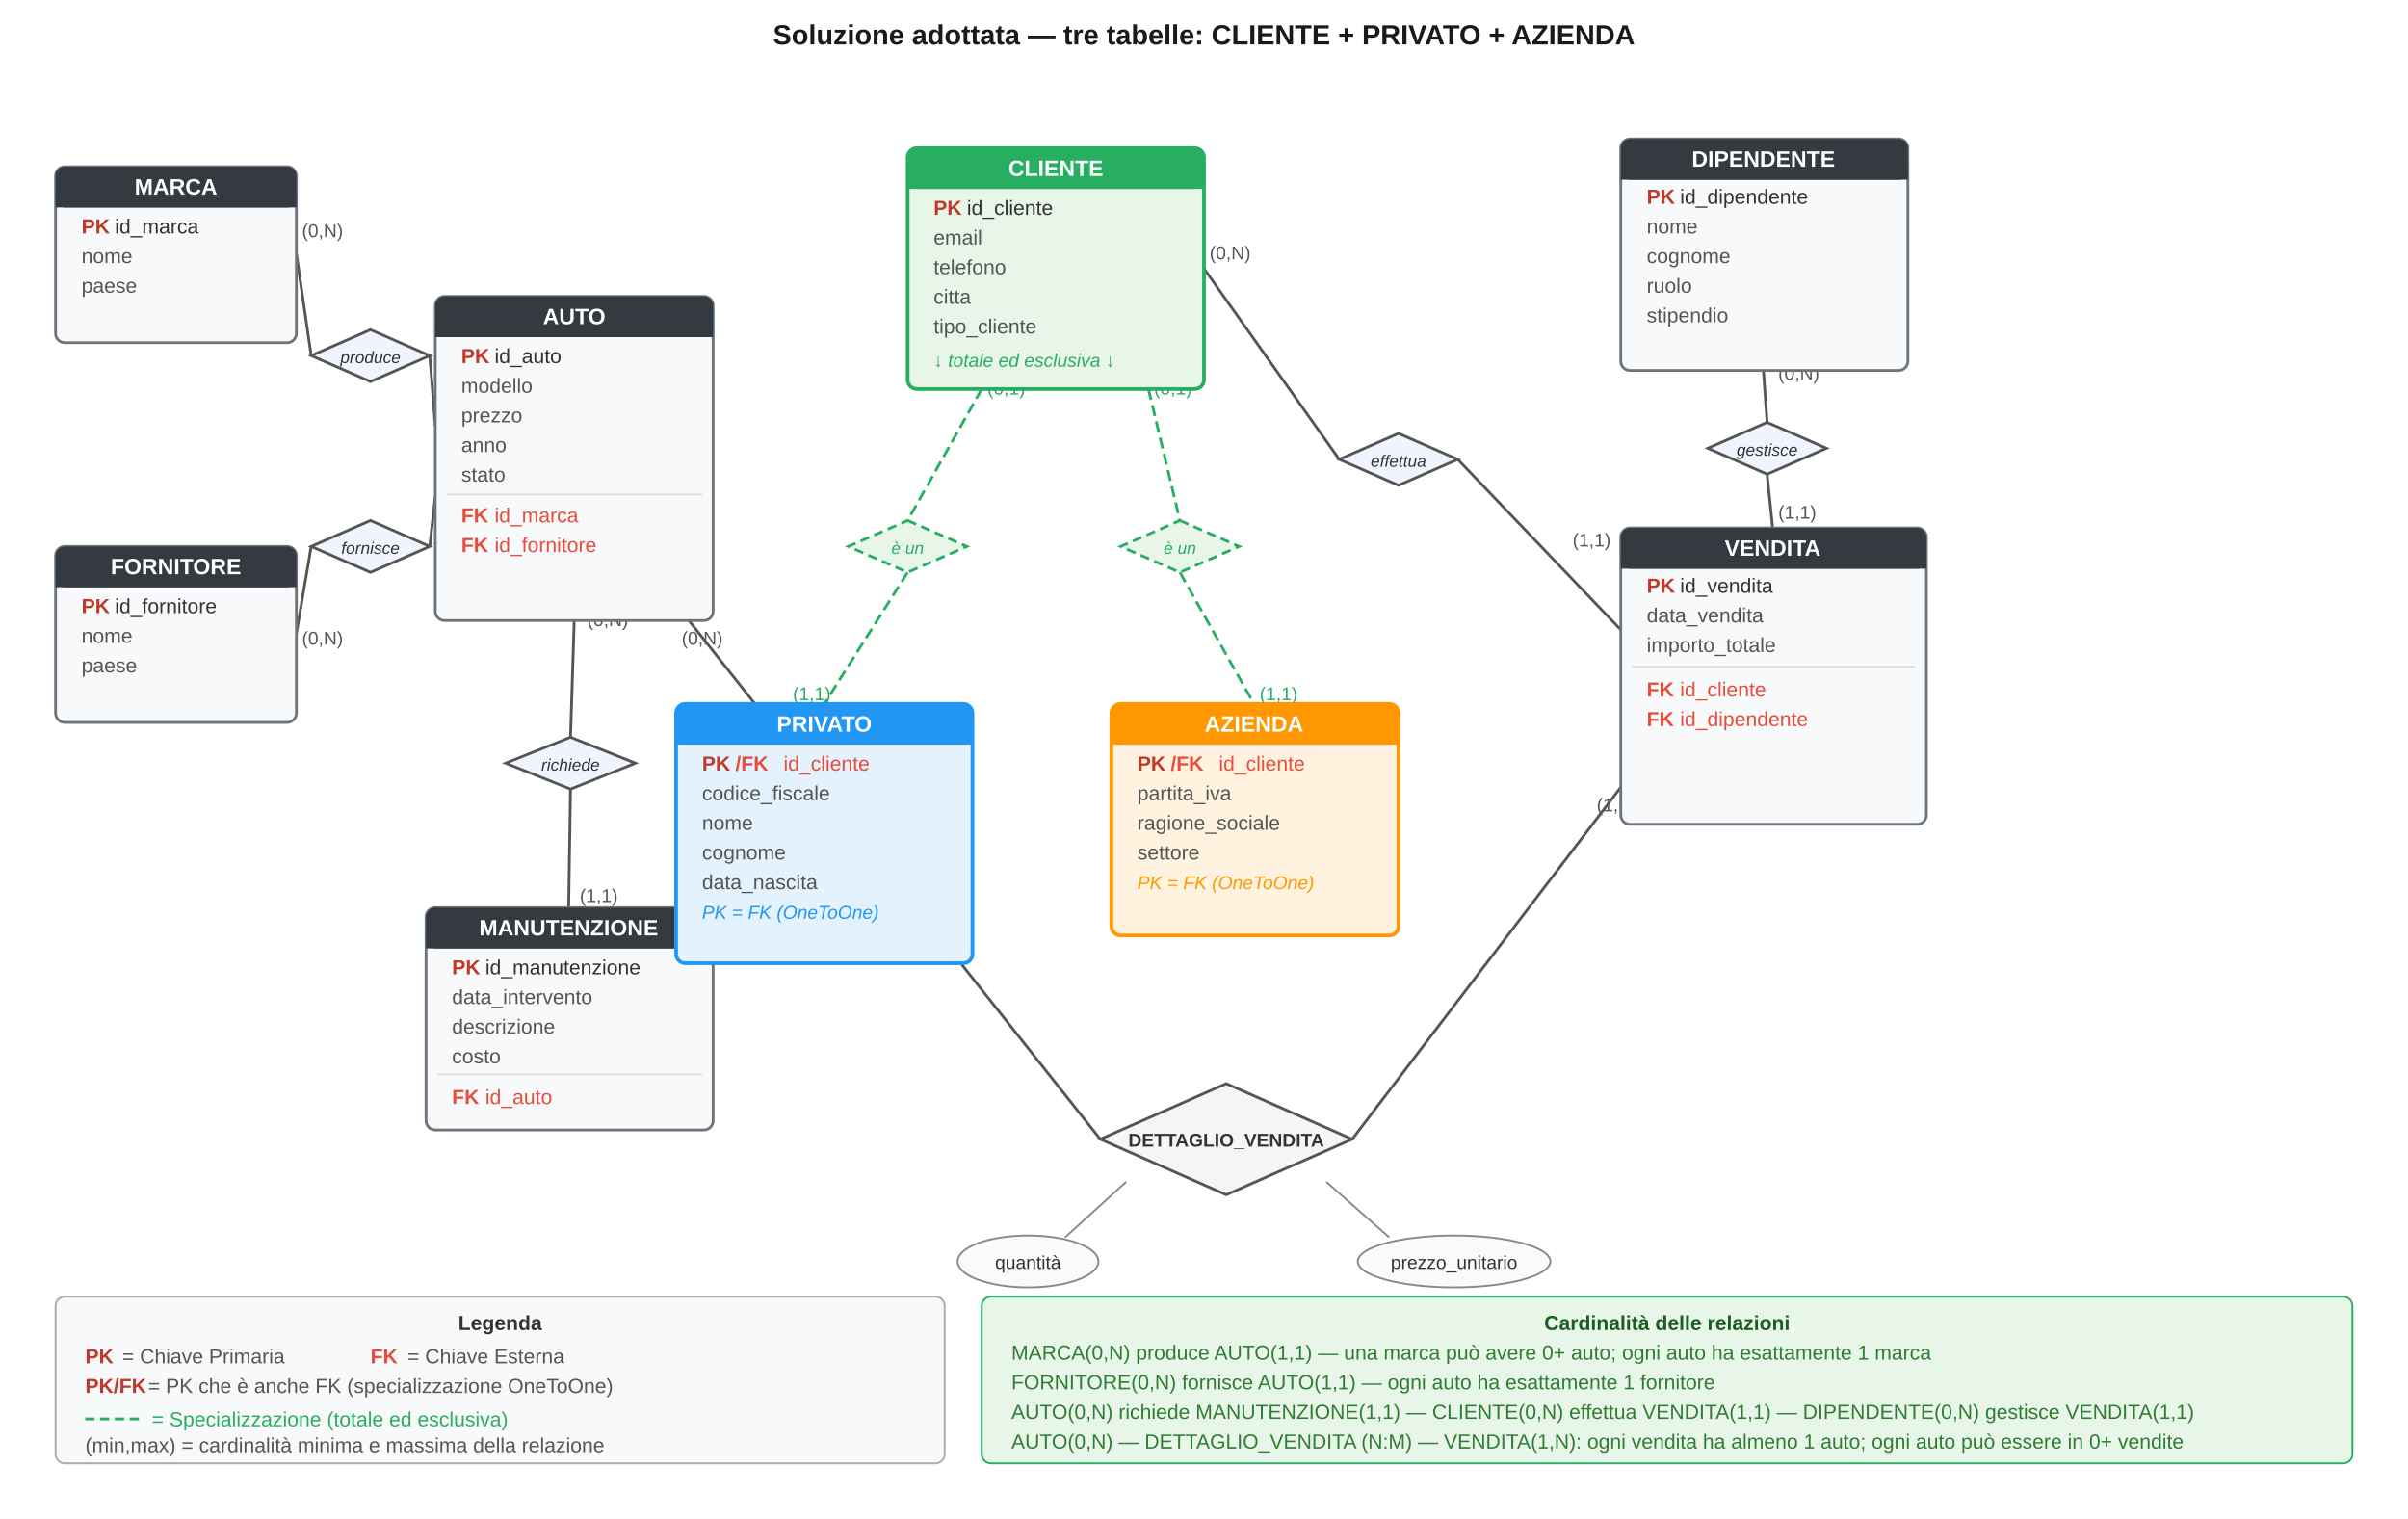
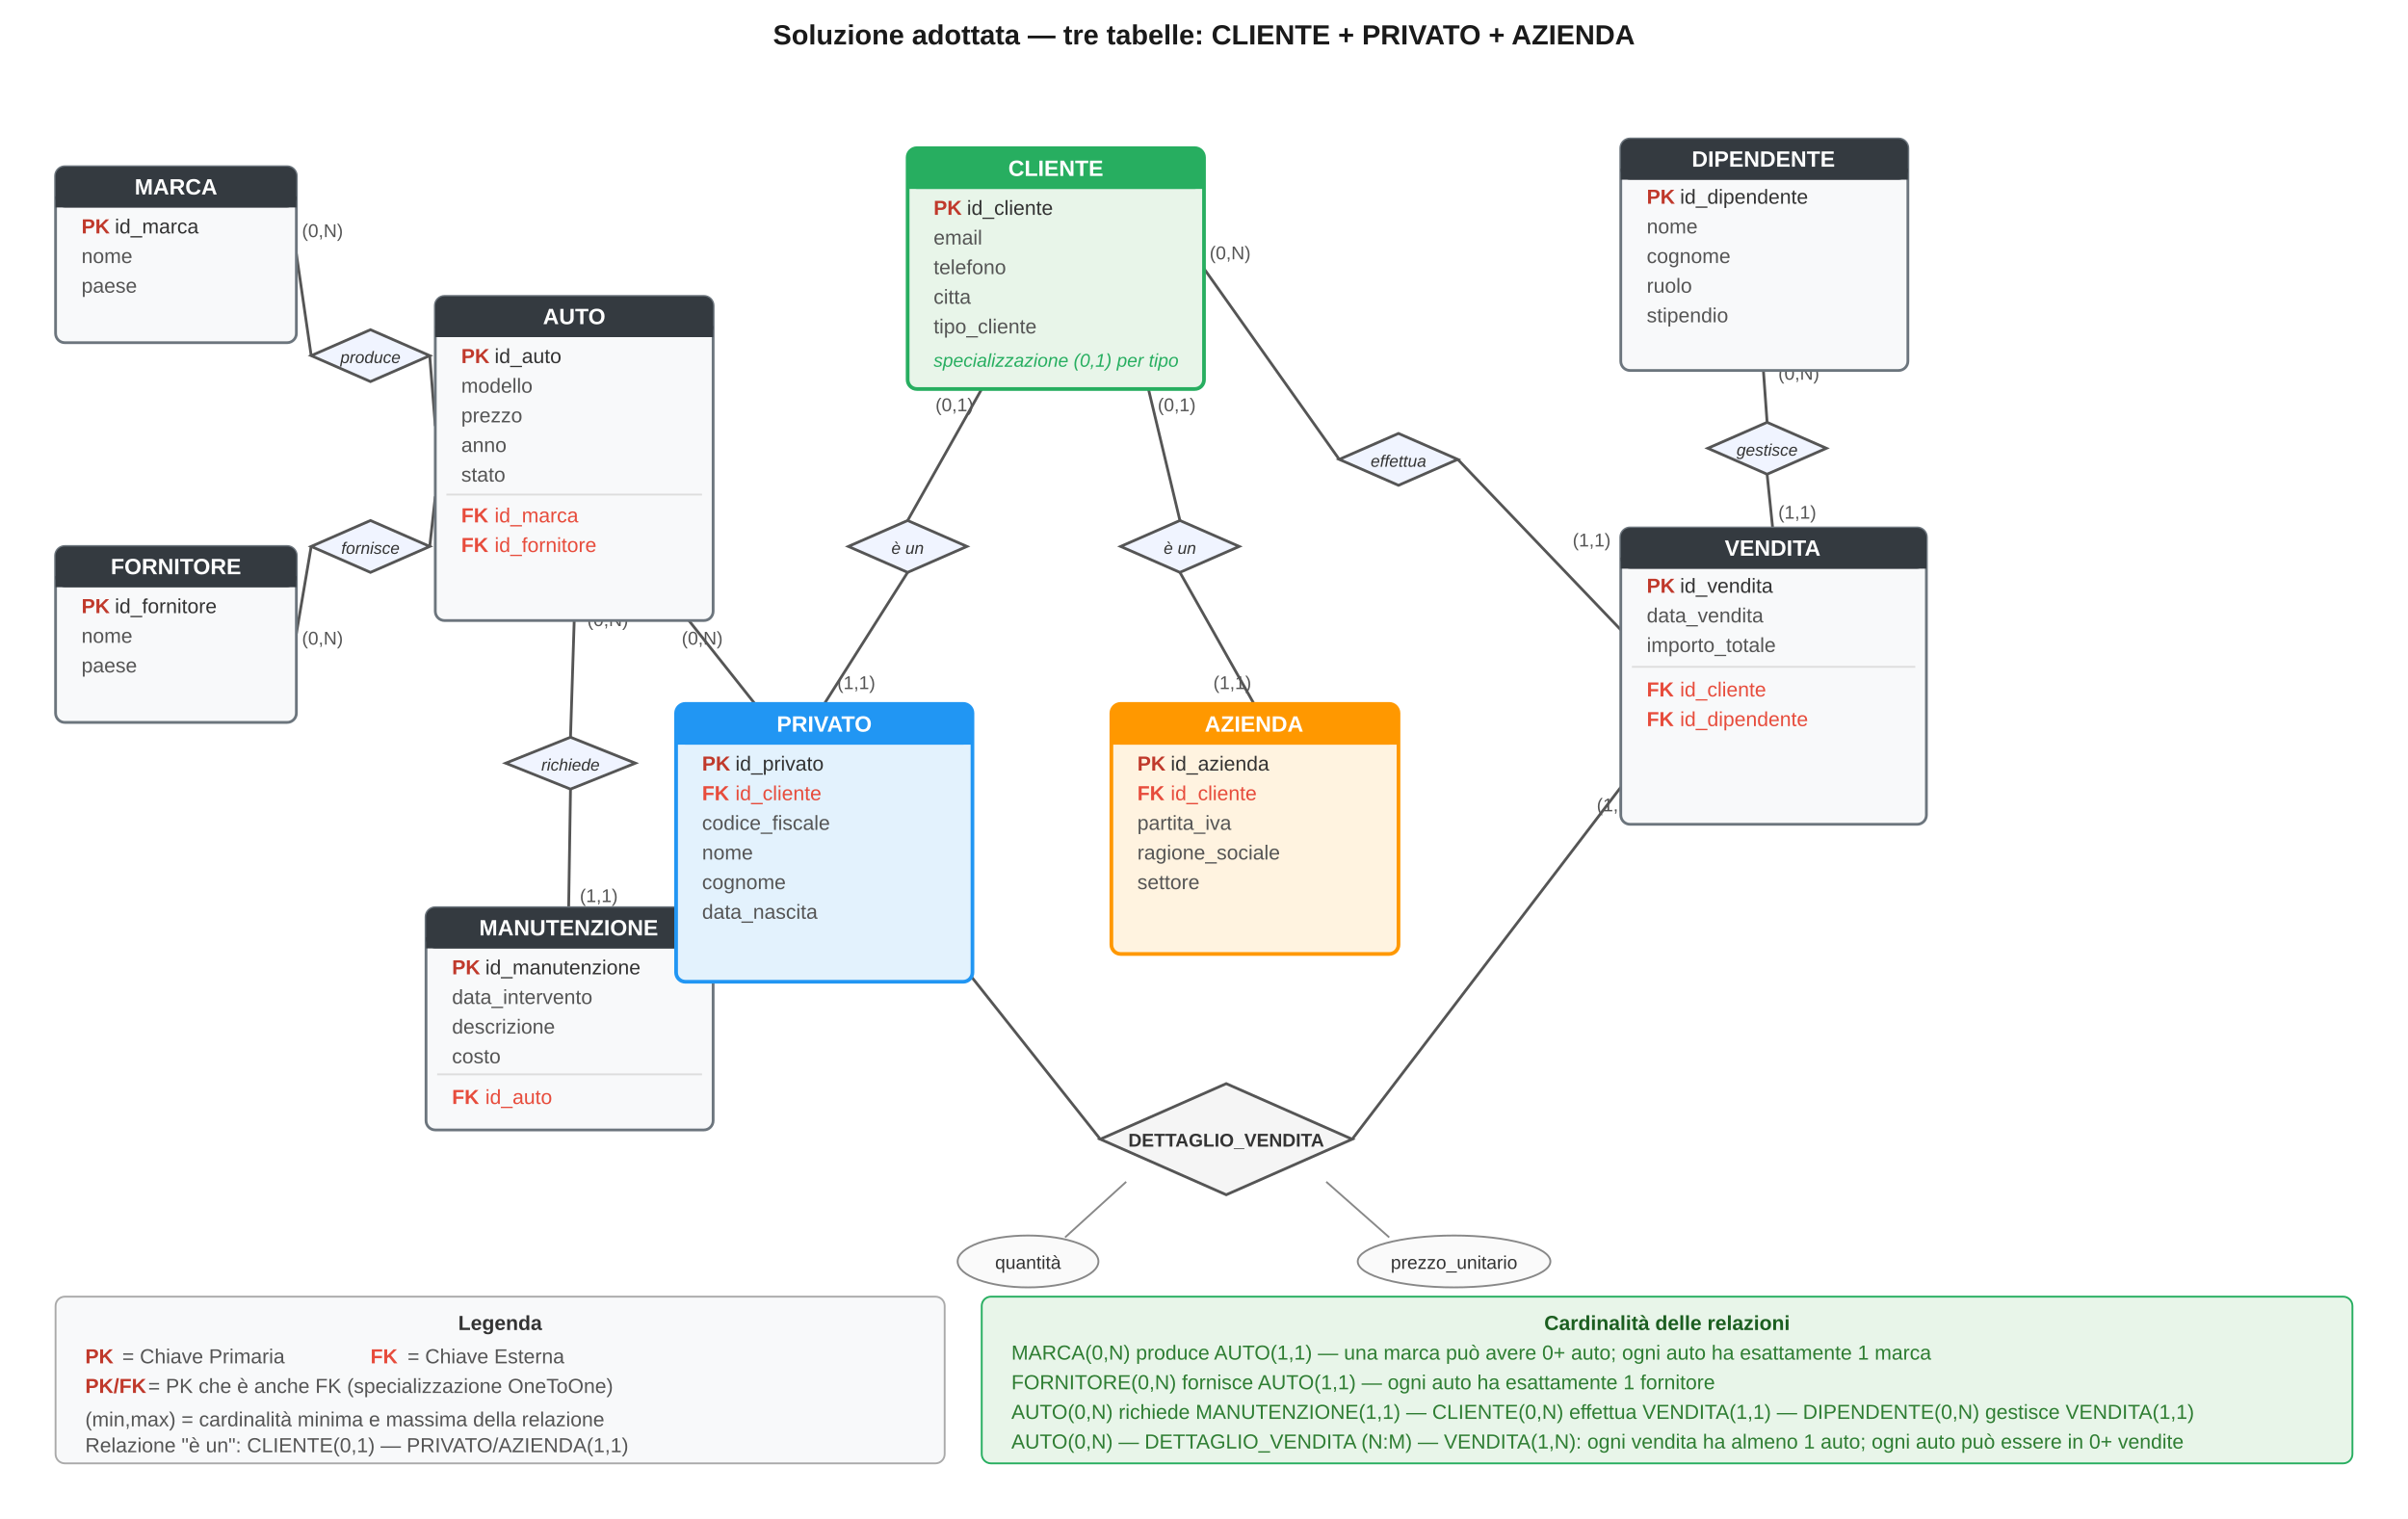
<svg xmlns="http://www.w3.org/2000/svg" viewBox="0 0 1300 820" font-family="Arial, sans-serif" font-size="12">
  <rect width="1300" height="820" fill="white" />
  <text x="650" y="24" text-anchor="middle" font-size="15" font-weight="bold" fill="#1a1a1a">Soluzione adottata — tre tabelle: CLIENTE + PRIVATO + AZIENDA</text>
  <line x1="160" y1="137" x2="168" y2="192" stroke="#555" stroke-width="1.5" />
  <text x="163" y="128" fill="#555" font-size="10">(0,N)</text>
  <line x1="232" y1="192" x2="235" y2="230" stroke="#555" stroke-width="1.5" />
  <text x="237" y="228" fill="#555" font-size="10">(1,1)</text>
  <line x1="160" y1="342" x2="168" y2="295" stroke="#555" stroke-width="1.5" />
  <text x="163" y="348" fill="#555" font-size="10">(0,N)</text>
  <line x1="232" y1="295" x2="235" y2="268" stroke="#555" stroke-width="1.5" />
  <text x="237" y="265" fill="#555" font-size="10">(1,1)</text>
  <line x1="310" y1="335" x2="308" y2="398" stroke="#555" stroke-width="1.5" />
  <text x="317" y="338" fill="#555" font-size="10">(0,N)</text>
  <line x1="308" y1="426" x2="307" y2="490" stroke="#555" stroke-width="1.5" />
  <text x="313" y="487" fill="#555" font-size="10">(1,1)</text>
  <line x1="650" y1="145" x2="723" y2="248" stroke="#555" stroke-width="1.5" />
  <text x="653" y="140" fill="#555" font-size="10">(0,N)</text>
  <line x1="787" y1="248" x2="875" y2="340" stroke="#555" stroke-width="1.5" />
  <text x="849" y="295" fill="#555" font-size="10">(1,1)</text>
  <line x1="952" y1="200" x2="954" y2="228" stroke="#555" stroke-width="1.5" />
  <text x="960" y="205" fill="#555" font-size="10">(0,N)</text>
  <line x1="954" y1="256" x2="957" y2="285" stroke="#555" stroke-width="1.5" />
  <text x="960" y="280" fill="#555" font-size="10">(1,1)</text>
-   <line x1="530" y1="210" x2="490" y2="281" stroke="#27ae60" stroke-width="1.5" stroke-dasharray="6,3" />
-   <text x="533" y="213" fill="#27ae60" font-size="10">(0,1)</text>
-   <line x1="490" y1="309" x2="445" y2="380" stroke="#27ae60" stroke-width="1.5" stroke-dasharray="6,3" />
-   <text x="428" y="378" fill="#27ae60" font-size="10">(1,1)</text>
-   <line x1="620" y1="210" x2="637" y2="281" stroke="#27ae60" stroke-width="1.5" stroke-dasharray="6,3" />
-   <text x="623" y="213" fill="#27ae60" font-size="10">(0,1)</text>
-   <line x1="637" y1="309" x2="677" y2="380" stroke="#27ae60" stroke-width="1.5" stroke-dasharray="6,3" />
-   <text x="680" y="378" fill="#27ae60" font-size="10">(1,1)</text>
+   <line x1="530" y1="210" x2="490" y2="281" stroke="#555" stroke-width="1.5" />
+   <text x="505" y="222" fill="#555" font-size="10">(0,1)</text>
+   <line x1="490" y1="309" x2="445" y2="380" stroke="#555" stroke-width="1.5" />
+   <text x="452" y="372" fill="#555" font-size="10">(1,1)</text>
+   <line x1="620" y1="210" x2="637" y2="281" stroke="#555" stroke-width="1.5" />
+   <text x="625" y="222" fill="#555" font-size="10">(0,1)</text>
+   <line x1="637" y1="309" x2="677" y2="380" stroke="#555" stroke-width="1.5" />
+   <text x="655" y="372" fill="#555" font-size="10">(1,1)</text>
  <line x1="875" y1="425" x2="730" y2="615" stroke="#555" stroke-width="1.5" />
  <text x="862" y="438" fill="#555" font-size="10">(1,N)</text>
  <line x1="360" y1="320" x2="594" y2="615" stroke="#555" stroke-width="1.5" />
  <text x="368" y="348" fill="#555" font-size="10">(0,N)</text>
  <rect x="30" y="90" width="130" height="95" rx="5" fill="#f8f9fa" stroke="#6c757d" stroke-width="1.5" />
  <rect x="30" y="90" width="130" height="22" rx="5" fill="#343a40" />
  <rect x="30" y="106" width="130" height="6" fill="#343a40" />
  <text x="95" y="105" text-anchor="middle" fill="white" font-weight="bold" font-size="12">MARCA</text>
  <text x="44" y="126" fill="#c0392b" font-size="11" font-weight="bold">PK</text>
  <text x="62" y="126" fill="#333" font-size="11">id_marca</text>
  <text x="44" y="142" fill="#555" font-size="11">   nome</text>
  <text x="44" y="158" fill="#555" font-size="11">   paese</text>
  <rect x="30" y="295" width="130" height="95" rx="5" fill="#f8f9fa" stroke="#6c757d" stroke-width="1.5" />
  <rect x="30" y="295" width="130" height="22" rx="5" fill="#343a40" />
  <rect x="30" y="311" width="130" height="6" fill="#343a40" />
  <text x="95" y="310" text-anchor="middle" fill="white" font-weight="bold" font-size="12">FORNITORE</text>
  <text x="44" y="331" fill="#c0392b" font-size="11" font-weight="bold">PK</text>
  <text x="62" y="331" fill="#333" font-size="11">id_fornitore</text>
  <text x="44" y="347" fill="#555" font-size="11">   nome</text>
  <text x="44" y="363" fill="#555" font-size="11">   paese</text>
  <rect x="235" y="160" width="150" height="175" rx="5" fill="#f8f9fa" stroke="#6c757d" stroke-width="1.5" />
  <rect x="235" y="160" width="150" height="22" rx="5" fill="#343a40" />
  <rect x="235" y="176" width="150" height="6" fill="#343a40" />
  <text x="310" y="175" text-anchor="middle" fill="white" font-weight="bold" font-size="12">AUTO</text>
  <text x="249" y="196" fill="#c0392b" font-size="11" font-weight="bold">PK</text>
  <text x="267" y="196" fill="#333" font-size="11">id_auto</text>
  <text x="249" y="212" fill="#555" font-size="11">   modello</text>
  <text x="249" y="228" fill="#555" font-size="11">   prezzo</text>
  <text x="249" y="244" fill="#555" font-size="11">   anno</text>
  <text x="249" y="260" fill="#555" font-size="11">   stato</text>
  <line x1="241" y1="267" x2="379" y2="267" stroke="#ddd" stroke-width="1" />
  <text x="249" y="282" fill="#e74c3c" font-size="11" font-weight="bold">FK</text>
  <text x="267" y="282" fill="#e74c3c" font-size="11">id_marca</text>
  <text x="249" y="298" fill="#e74c3c" font-size="11" font-weight="bold">FK</text>
  <text x="267" y="298" fill="#e74c3c" font-size="11">id_fornitore</text>
  <rect x="230" y="490" width="155" height="120" rx="5" fill="#f8f9fa" stroke="#6c757d" stroke-width="1.5" />
  <rect x="230" y="490" width="155" height="22" rx="5" fill="#343a40" />
  <rect x="230" y="506" width="155" height="6" fill="#343a40" />
  <text x="307" y="505" text-anchor="middle" fill="white" font-weight="bold" font-size="12">MANUTENZIONE</text>
  <text x="244" y="526" fill="#c0392b" font-size="11" font-weight="bold">PK</text>
  <text x="262" y="526" fill="#333" font-size="11">id_manutenzione</text>
  <text x="244" y="542" fill="#555" font-size="11">   data_intervento</text>
  <text x="244" y="558" fill="#555" font-size="11">   descrizione</text>
  <text x="244" y="574" fill="#555" font-size="11">   costo</text>
  <line x1="236" y1="580" x2="379" y2="580" stroke="#ddd" stroke-width="1" />
  <text x="244" y="596" fill="#e74c3c" font-size="11" font-weight="bold">FK</text>
  <text x="262" y="596" fill="#e74c3c" font-size="11">id_auto</text>
  <rect x="490" y="80" width="160" height="130" rx="5" fill="#e8f5e9" stroke="#27ae60" stroke-width="2" />
  <rect x="490" y="80" width="160" height="22" rx="5" fill="#27ae60" />
  <rect x="490" y="96" width="160" height="6" fill="#27ae60" />
  <text x="570" y="95" text-anchor="middle" fill="white" font-weight="bold" font-size="12">CLIENTE</text>
  <text x="504" y="116" fill="#c0392b" font-size="11" font-weight="bold">PK</text>
  <text x="522" y="116" fill="#333" font-size="11">id_cliente</text>
  <text x="504" y="132" fill="#555" font-size="11">   email</text>
  <text x="504" y="148" fill="#555" font-size="11">   telefono</text>
  <text x="504" y="164" fill="#555" font-size="11">   citta</text>
  <text x="504" y="180" fill="#555" font-size="11">   tipo_cliente</text>
-   <text x="504" y="198" fill="#27ae60" font-size="10" font-style="italic">↓ totale ed esclusiva ↓</text>
-   <rect x="365" y="380" width="160" height="140" rx="5" fill="#e3f2fd" stroke="#2196f3" stroke-width="2" />
+   <text x="504" y="198" fill="#27ae60" font-size="10" font-style="italic">specializzazione (0,1) per tipo</text>
+   <rect x="365" y="380" width="160" height="150" rx="5" fill="#e3f2fd" stroke="#2196f3" stroke-width="2" />
  <rect x="365" y="380" width="160" height="22" rx="5" fill="#2196f3" />
  <rect x="365" y="396" width="160" height="6" fill="#2196f3" />
  <text x="445" y="395" text-anchor="middle" fill="white" font-weight="bold" font-size="12">PRIVATO</text>
  <text x="379" y="416" fill="#c0392b" font-size="11" font-weight="bold">PK</text>
-   <text x="397" y="416" fill="#e74c3c" font-size="11" font-weight="bold">/FK</text>
-   <text x="423" y="416" fill="#e74c3c" font-size="11">id_cliente</text>
-   <text x="379" y="432" fill="#555" font-size="11">   codice_fiscale</text>
-   <text x="379" y="448" fill="#555" font-size="11">   nome</text>
-   <text x="379" y="464" fill="#555" font-size="11">   cognome</text>
-   <text x="379" y="480" fill="#555" font-size="11">   data_nascita</text>
-   <text x="379" y="496" fill="#2196f3" font-size="10" font-style="italic">PK = FK (OneToOne)</text>
-   <rect x="600" y="380" width="155" height="125" rx="5" fill="#fff3e0" stroke="#ff9800" stroke-width="2" />
+   <text x="397" y="416" fill="#333" font-size="11">id_privato</text>
+   <text x="379" y="432" fill="#e74c3c" font-size="11" font-weight="bold">FK</text>
+   <text x="397" y="432" fill="#e74c3c" font-size="11">id_cliente</text>
+   <text x="379" y="448" fill="#555" font-size="11">   codice_fiscale</text>
+   <text x="379" y="464" fill="#555" font-size="11">   nome</text>
+   <text x="379" y="480" fill="#555" font-size="11">   cognome</text>
+   <text x="379" y="496" fill="#555" font-size="11">   data_nascita</text>
+   <rect x="600" y="380" width="155" height="135" rx="5" fill="#fff3e0" stroke="#ff9800" stroke-width="2" />
  <rect x="600" y="380" width="155" height="22" rx="5" fill="#ff9800" />
  <rect x="600" y="396" width="155" height="6" fill="#ff9800" />
  <text x="677" y="395" text-anchor="middle" fill="white" font-weight="bold" font-size="12">AZIENDA</text>
  <text x="614" y="416" fill="#c0392b" font-size="11" font-weight="bold">PK</text>
-   <text x="632" y="416" fill="#e74c3c" font-size="11" font-weight="bold">/FK</text>
-   <text x="658" y="416" fill="#e74c3c" font-size="11">id_cliente</text>
-   <text x="614" y="432" fill="#555" font-size="11">   partita_iva</text>
-   <text x="614" y="448" fill="#555" font-size="11">   ragione_sociale</text>
-   <text x="614" y="464" fill="#555" font-size="11">   settore</text>
-   <text x="614" y="480" fill="#ff9800" font-size="10" font-style="italic">PK = FK (OneToOne)</text>
+   <text x="632" y="416" fill="#333" font-size="11">id_azienda</text>
+   <text x="614" y="432" fill="#e74c3c" font-size="11" font-weight="bold">FK</text>
+   <text x="632" y="432" fill="#e74c3c" font-size="11">id_cliente</text>
+   <text x="614" y="448" fill="#555" font-size="11">   partita_iva</text>
+   <text x="614" y="464" fill="#555" font-size="11">   ragione_sociale</text>
+   <text x="614" y="480" fill="#555" font-size="11">   settore</text>
  <rect x="875" y="75" width="155" height="125" rx="5" fill="#f8f9fa" stroke="#6c757d" stroke-width="1.5" />
  <rect x="875" y="75" width="155" height="22" rx="5" fill="#343a40" />
  <rect x="875" y="91" width="155" height="6" fill="#343a40" />
  <text x="952" y="90" text-anchor="middle" fill="white" font-weight="bold" font-size="12">DIPENDENTE</text>
  <text x="889" y="110" fill="#c0392b" font-size="11" font-weight="bold">PK</text>
  <text x="907" y="110" fill="#333" font-size="11">id_dipendente</text>
  <text x="889" y="126" fill="#555" font-size="11">   nome</text>
  <text x="889" y="142" fill="#555" font-size="11">   cognome</text>
  <text x="889" y="158" fill="#555" font-size="11">   ruolo</text>
  <text x="889" y="174" fill="#555" font-size="11">   stipendio</text>
  <rect x="875" y="285" width="165" height="160" rx="5" fill="#f8f9fa" stroke="#6c757d" stroke-width="1.5" />
  <rect x="875" y="285" width="165" height="22" rx="5" fill="#343a40" />
  <rect x="875" y="301" width="165" height="6" fill="#343a40" />
  <text x="957" y="300" text-anchor="middle" fill="white" font-weight="bold" font-size="12">VENDITA</text>
  <text x="889" y="320" fill="#c0392b" font-size="11" font-weight="bold">PK</text>
  <text x="907" y="320" fill="#333" font-size="11">id_vendita</text>
  <text x="889" y="336" fill="#555" font-size="11">   data_vendita</text>
  <text x="889" y="352" fill="#555" font-size="11">   importo_totale</text>
  <line x1="881" y1="360" x2="1034" y2="360" stroke="#ddd" stroke-width="1" />
  <text x="889" y="376" fill="#e74c3c" font-size="11" font-weight="bold">FK</text>
  <text x="907" y="376" fill="#e74c3c" font-size="11">id_cliente</text>
  <text x="889" y="392" fill="#e74c3c" font-size="11" font-weight="bold">FK</text>
  <text x="907" y="392" fill="#e74c3c" font-size="11">id_dipendente</text>
  <polygon points="200,178 232,192 200,206 168,192" fill="#f0f4ff" stroke="#555" stroke-width="1.5" />
  <text x="200" y="196" text-anchor="middle" fill="#333" font-size="9" font-style="italic">produce</text>
  <polygon points="200,281 232,295 200,309 168,295" fill="#f0f4ff" stroke="#555" stroke-width="1.5" />
  <text x="200" y="299" text-anchor="middle" fill="#333" font-size="9" font-style="italic">fornisce</text>
  <polygon points="308,398 343,412 308,426 273,412" fill="#f0f4ff" stroke="#555" stroke-width="1.5" />
  <text x="308" y="416" text-anchor="middle" fill="#333" font-size="9" font-style="italic">richiede</text>
  <polygon points="755,234 787,248 755,262 723,248" fill="#f0f4ff" stroke="#555" stroke-width="1.5" />
  <text x="755" y="252" text-anchor="middle" fill="#333" font-size="9" font-style="italic">effettua</text>
  <polygon points="954,228 986,242 954,256 922,242" fill="#f0f4ff" stroke="#555" stroke-width="1.5" />
  <text x="954" y="246" text-anchor="middle" fill="#333" font-size="9" font-style="italic">gestisce</text>
-   <polygon points="490,281 522,295 490,309 458,295" fill="#e8f5e9" stroke="#27ae60" stroke-width="1.5" stroke-dasharray="5,3" />
-   <text x="490" y="299" text-anchor="middle" fill="#27ae60" font-size="9" font-style="italic">è un</text>
-   <polygon points="637,281 669,295 637,309 605,295" fill="#e8f5e9" stroke="#27ae60" stroke-width="1.5" stroke-dasharray="5,3" />
-   <text x="637" y="299" text-anchor="middle" fill="#27ae60" font-size="9" font-style="italic">è un</text>
+   <polygon points="490,281 522,295 490,309 458,295" fill="#f0f4ff" stroke="#555" stroke-width="1.5" />
+   <text x="490" y="299" text-anchor="middle" fill="#333" font-size="9" font-style="italic">è un</text>
+   <polygon points="637,281 669,295 637,309 605,295" fill="#f0f4ff" stroke="#555" stroke-width="1.5" />
+   <text x="637" y="299" text-anchor="middle" fill="#333" font-size="9" font-style="italic">è un</text>
  <polygon points="662,585 730,615 662,645 594,615" fill="#f5f5f5" stroke="#555" stroke-width="1.5" />
  <text x="662" y="619" text-anchor="middle" fill="#333" font-size="10" font-weight="bold">DETTAGLIO_VENDITA</text>
  <line x1="608" y1="638" x2="575" y2="668" stroke="#888" stroke-width="1" />
  <ellipse cx="555" cy="681" rx="38" ry="14" fill="#fafafa" stroke="#888" stroke-width="1" />
  <text x="555" y="685" text-anchor="middle" fill="#333" font-size="10">quantità</text>
  <line x1="716" y1="638" x2="750" y2="668" stroke="#888" stroke-width="1" />
  <ellipse cx="785" cy="681" rx="52" ry="14" fill="#fafafa" stroke="#888" stroke-width="1" />
  <text x="785" y="685" text-anchor="middle" fill="#333" font-size="10">prezzo_unitario</text>
  <rect x="30" y="700" width="480" height="90" rx="5" fill="#f8f9fa" stroke="#aaa" stroke-width="1" />
  <text x="270" y="718" text-anchor="middle" fill="#333" font-size="11" font-weight="bold">Legenda</text>
  <text x="46" y="736" fill="#c0392b" font-size="11" font-weight="bold">PK</text>
  <text x="66" y="736" fill="#555" font-size="11">= Chiave Primaria</text>
  <text x="200" y="736" fill="#e74c3c" font-size="11" font-weight="bold">FK</text>
  <text x="220" y="736" fill="#555" font-size="11">= Chiave Esterna</text>
  <text x="46" y="752" fill="#c0392b" font-size="11" font-weight="bold">PK/FK</text>
  <text x="80" y="752" fill="#555" font-size="11">= PK che è anche FK (specializzazione OneToOne)</text>
-   <line x1="46" y1="766" x2="76" y2="766" stroke="#27ae60" stroke-width="1.5" stroke-dasharray="5,3" />
-   <text x="82" y="770" fill="#27ae60" font-size="11">= Specializzazione (totale ed esclusiva)</text>
-   <text x="46" y="784" fill="#555" font-size="11">(min,max) = cardinalità minima e massima della relazione</text>
+   <text x="46" y="770" fill="#555" font-size="11">(min,max) = cardinalità minima e massima della relazione</text>
+   <text x="46" y="784" fill="#555" font-size="11">Relazione "è un": CLIENTE(0,1) — PRIVATO/AZIENDA(1,1)</text>
  <rect x="530" y="700" width="740" height="90" rx="5" fill="#e8f5e9" stroke="#27ae60" stroke-width="1" />
  <text x="900" y="718" text-anchor="middle" fill="#1b5e20" font-size="11" font-weight="bold">Cardinalità delle relazioni</text>
  <text x="546" y="734" fill="#2e7d32" font-size="11">MARCA(0,N) produce AUTO(1,1) — una marca può avere 0+ auto; ogni auto ha esattamente 1 marca</text>
  <text x="546" y="750" fill="#2e7d32" font-size="11">FORNITORE(0,N) fornisce AUTO(1,1) — ogni auto ha esattamente 1 fornitore</text>
  <text x="546" y="766" fill="#2e7d32" font-size="11">AUTO(0,N) richiede MANUTENZIONE(1,1) — CLIENTE(0,N) effettua VENDITA(1,1) — DIPENDENTE(0,N) gestisce VENDITA(1,1)</text>
  <text x="546" y="782" fill="#2e7d32" font-size="11">AUTO(0,N) — DETTAGLIO_VENDITA (N:M) — VENDITA(1,N): ogni vendita ha almeno 1 auto; ogni auto può essere in 0+ vendite</text>
</svg>
